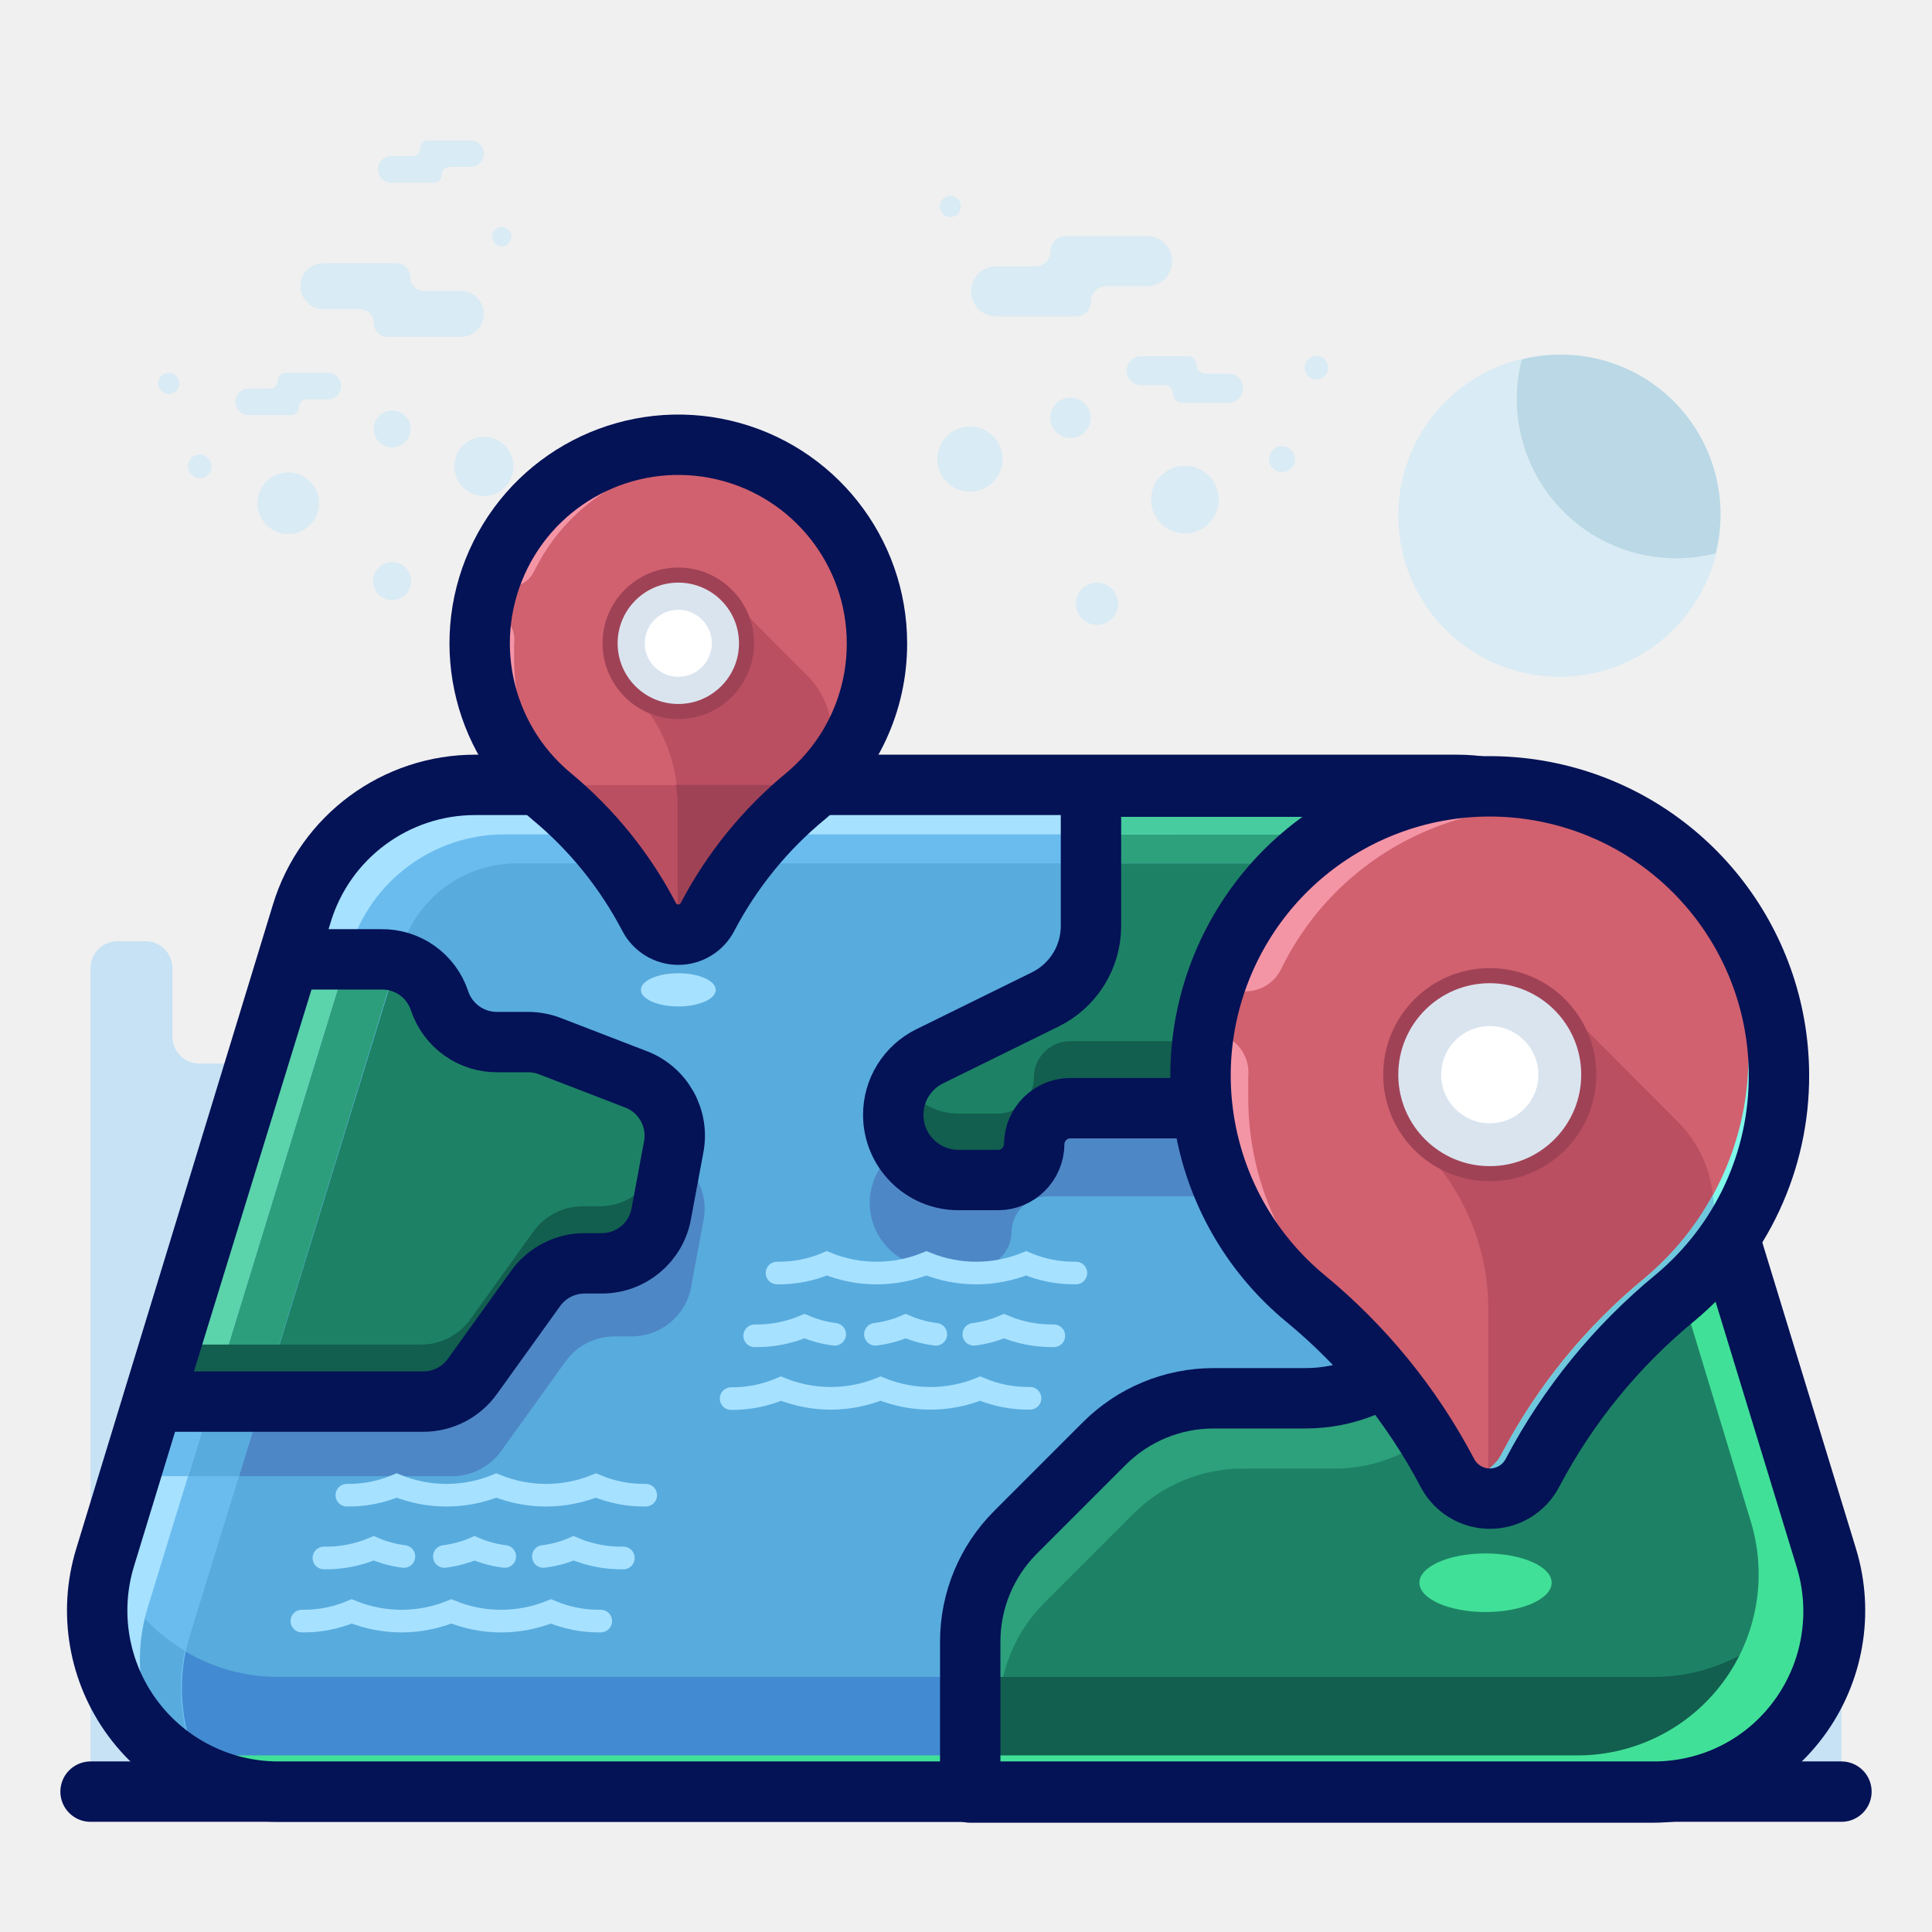
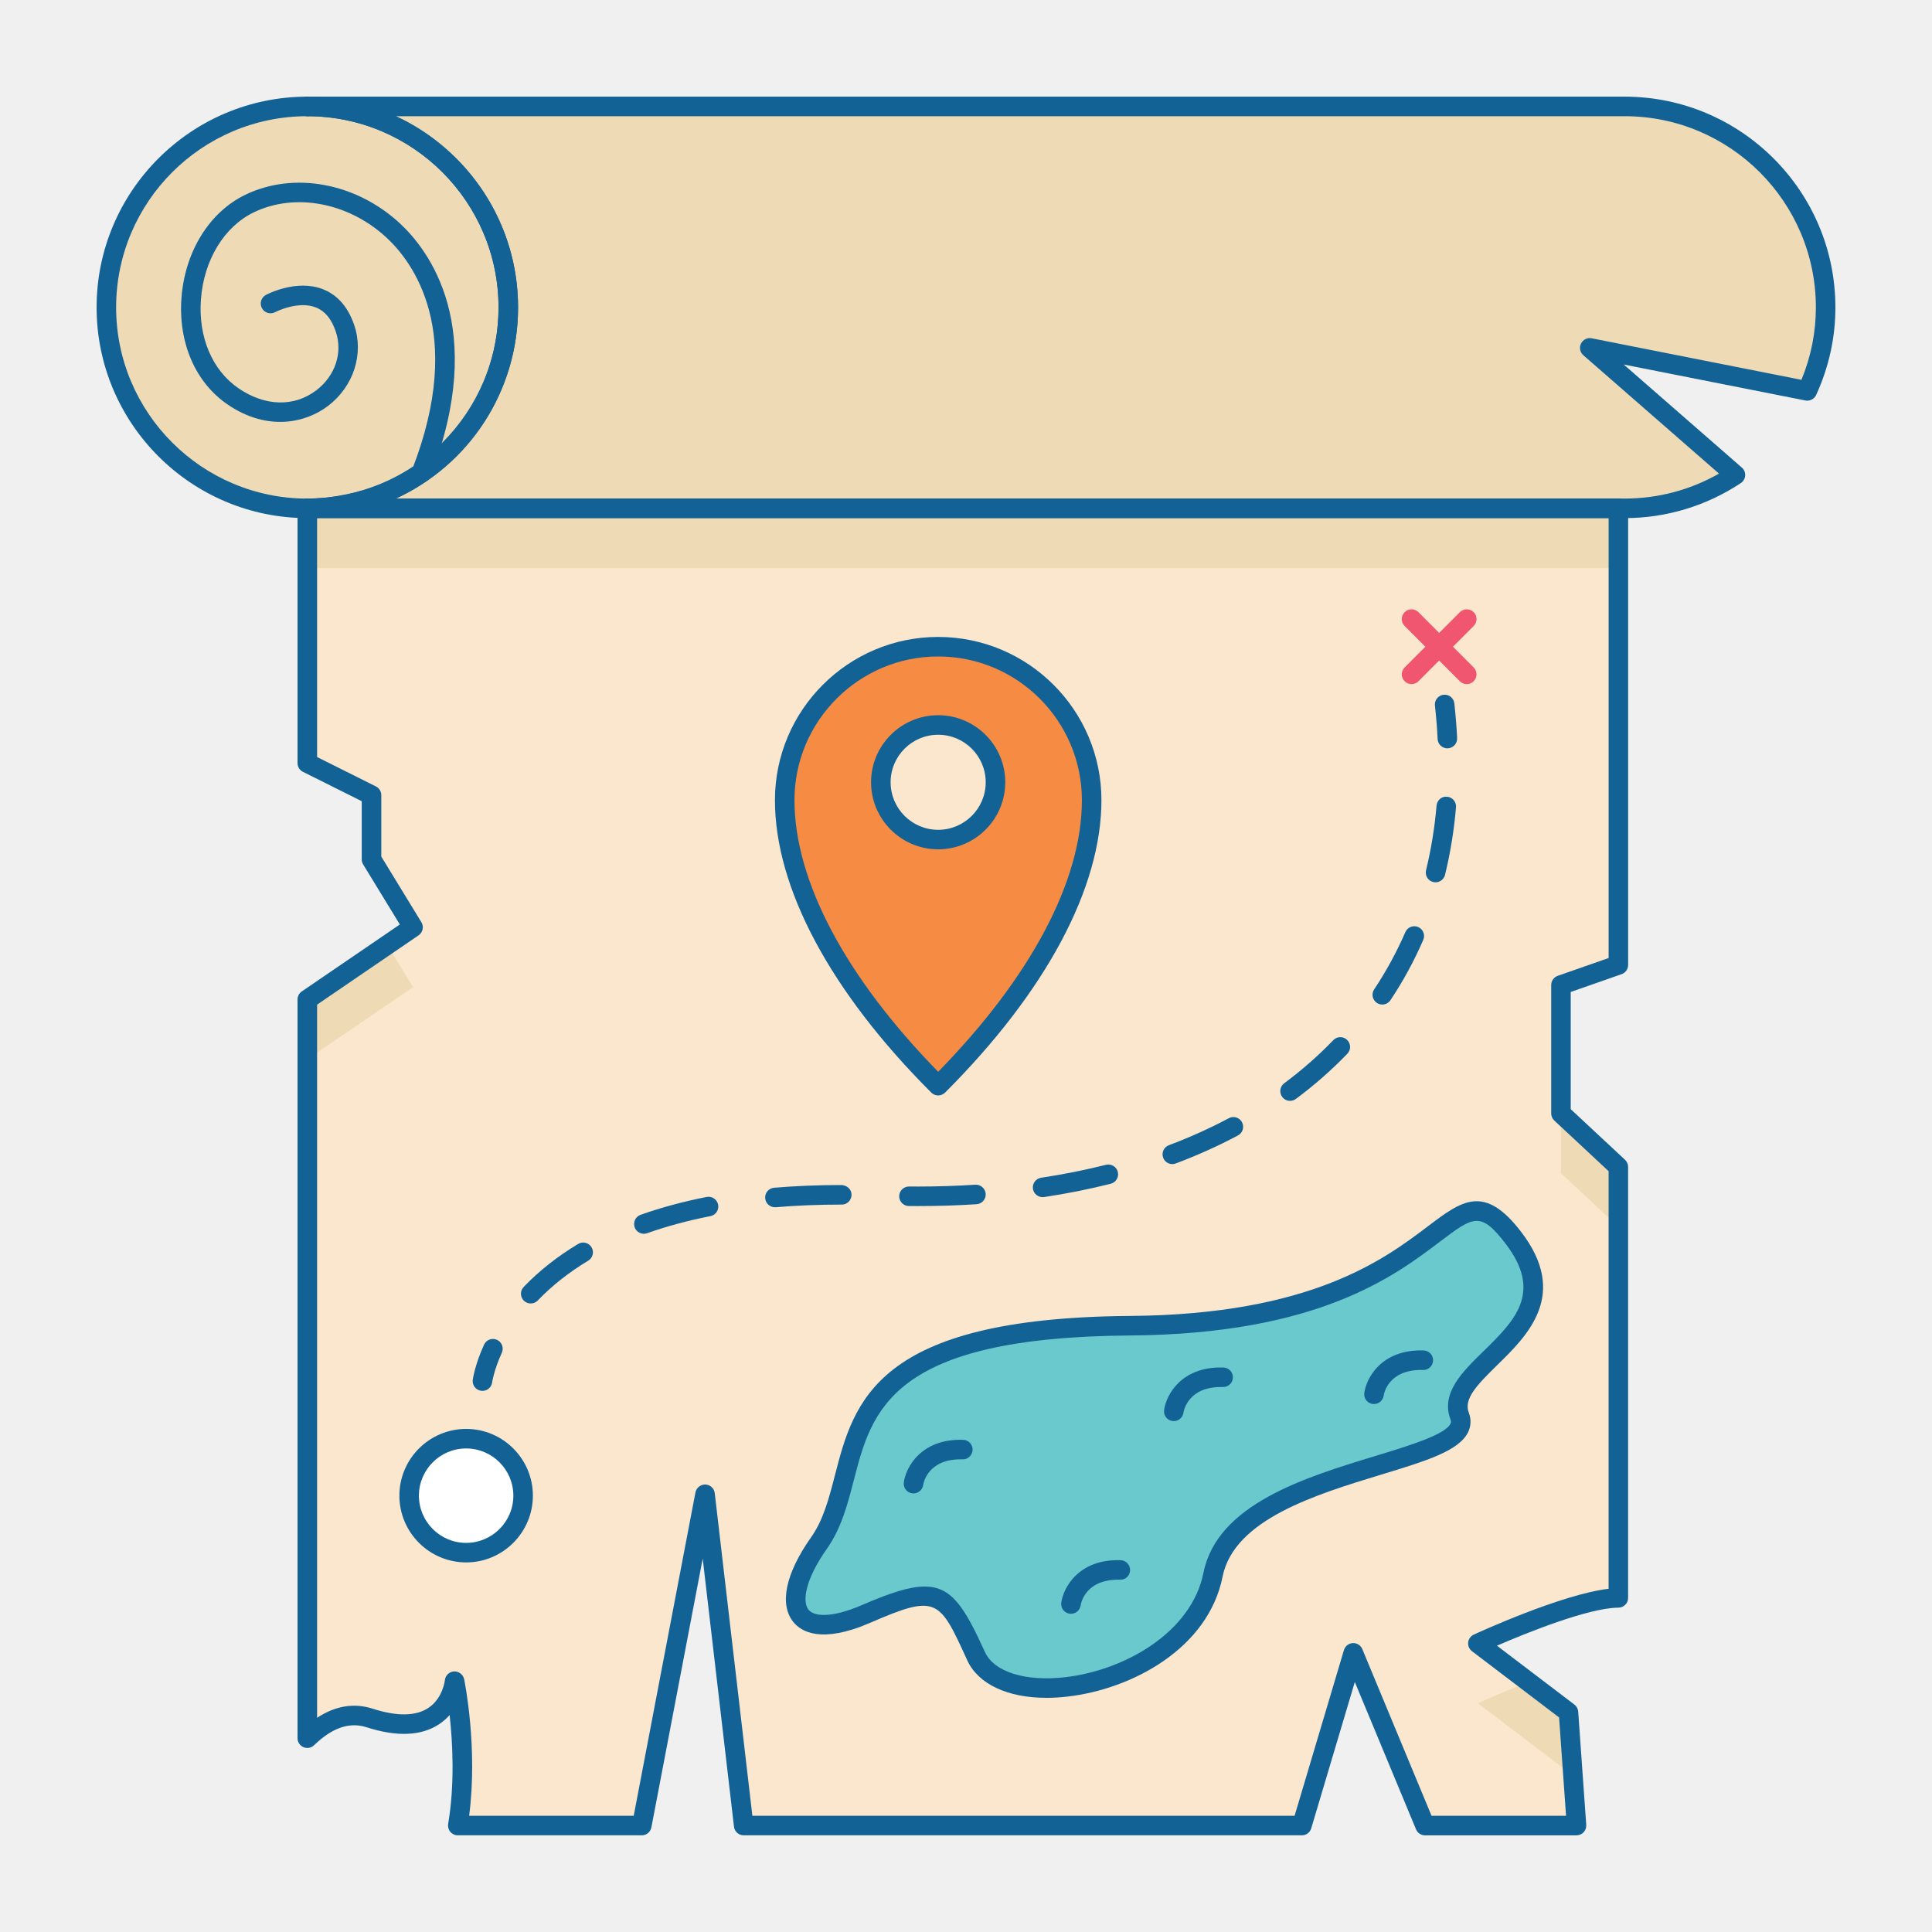
- <svg xmlns="http://www.w3.org/2000/svg" id="Layer_1" data-name="Layer 1" viewBox="0 0 64 64">
-   <defs>
-     <style>.cls-1{fill:#d9ebf4}.cls-23,.cls-26,.cls-3{fill:none;stroke-linecap:round}.cls-3{stroke:#041256;stroke-width:2px}.cls-23,.cls-3{stroke-linejoin:round}.cls-4{fill:#58abdd}.cls-5{fill:#4e87c6}.cls-6{fill:#1d8265}.cls-7{fill:#125e4f}.cls-9{fill:#2da07c}.cls-10{fill:#41e098}.cls-11{fill:#6abcef}.cls-13{fill:#a6e1ff}.cls-16{fill:#d1616f}.cls-17{fill:#ba4f61}.cls-19{fill:#80f9ea}.cls-20{fill:#6fc8dd}.cls-21{fill:#f495a6}.cls-22{fill:#dae4ef}.cls-23{stroke:#a04256;stroke-width:.5px}.cls-24{fill:#fff}.cls-26{stroke:#a6e1ff;stroke-miterlimit:10;stroke-width:.75px}</style>
-   </defs>
-   <path class="cls-1" d="M12.84 11.16h2.43a.76.76 0 0 0 0-1.52h-1.22a.46.46 0 0 1-.46-.46.46.46 0 0 0-.46-.46h-2.42a.76.76 0 1 0 0 1.52h1.21a.46.46 0 0 1 .46.46.46.46 0 0 0 .46.46ZM10.87 12.35H9.46a.26.26 0 0 0-.26.26.26.26 0 0 1-.26.26h-.7a.44.44 0 1 0 0 .88h1.4a.26.26 0 0 0 .26-.26.26.26 0 0 1 .26-.26h.7a.44.44 0 0 0 0-.88ZM15.59 4.65h-1.41a.26.26 0 0 0-.26.26.26.26 0 0 1-.26.26h-.7a.44.44 0 0 0 0 .88h1.41a.26.26 0 0 0 .26-.26.26.26 0 0 1 .26-.26h.7a.44.44 0 0 0 0-.88Z" />
-   <circle class="cls-1" cx="12.99" cy="19.25" r=".63" />
-   <circle class="cls-1" cx="12.99" cy="14.21" r=".61" />
-   <circle class="cls-1" cx="16.03" cy="15.45" r=".98" />
-   <circle class="cls-1" cx="16.62" cy="7.84" r=".32" />
-   <circle class="cls-1" cx="6.62" cy="15.45" r=".39" />
-   <circle class="cls-1" cx="9.55" cy="16.67" r="1.02" />
-   <circle class="cls-1" cx="5.59" cy="12.7" r=".35" />
-   <path class="cls-1" d="M34.8 8.32a.5.5 0 0 1 .5-.5H38a.83.83 0 0 1 .83.83.83.83 0 0 1-.83.83h-1.36a.5.5 0 0 0-.5.5.5.5 0 0 1-.5.5H33a.83.83 0 0 1-.83-.83.83.83 0 0 1 .83-.83h1.3a.5.5 0 0 0 .5-.5ZM39.64 12.09a.29.29 0 0 0-.29-.29H37.8a.48.48 0 0 0-.48.48.48.48 0 0 0 .48.48h.77a.29.29 0 0 1 .29.29.29.29 0 0 0 .29.29h1.55a.48.48 0 0 0 .48-.48.48.48 0 0 0-.48-.48h-.77a.29.29 0 0 1-.29-.29Z" />
-   <circle class="cls-1" cx="36.34" cy="20" r=".7" />
-   <circle class="cls-1" cx="35.46" cy="13.84" r=".67" />
-   <circle class="cls-1" cx="32.13" cy="15.21" r="1.08" />
-   <circle class="cls-1" cx="31.48" cy="6.84" r=".35" />
-   <circle class="cls-1" cx="42.47" cy="15.21" r=".43" />
-   <circle class="cls-1" cx="39.25" cy="16.55" r="1.12" />
-   <circle class="cls-1" cx="43.61" cy="12.18" r=".39" />
-   <path d="M3 59.35V32.07a.89.89 0 0 1 .89-.89h.93a.89.89 0 0 1 .89.89v2.27a.89.89 0 0 0 .89.89h3a.89.89 0 0 1 .89.89V46.5a.89.89 0 0 0 .89.89h1.85a.89.89 0 0 1 .89.89v6.54a.89.89 0 0 0 .89.89h.9a.89.89 0 0 0 .89-.89v-1.14a.89.89 0 0 1 .89-.89h.81a.89.89 0 0 0 .89-.89v-1.53a.89.89 0 0 1 .89-.89h4.82a.89.89 0 0 0 .89-.89v-.91a.89.89 0 0 1 .89-.89h15.4a.89.89 0 0 1 .63.26l4.14 4.14a.89.89 0 0 0 .63.26h1.24a.89.89 0 0 1 .89.89v3a.89.89 0 0 0 .89.89h.51a.89.89 0 0 0 .89-.89v-.52a.89.89 0 0 1 .89-.89h.65a.89.89 0 0 0 .89-.89.89.89 0 0 1 .89-.89h4.63A.89.89 0 0 1 61 53v6.31Z" style="fill:#c6e2f4" />
-   <path class="cls-3" d="M3 59.35h58" />
-   <path class="cls-4" d="M54.76 59.35H9.2a6 6 0 0 1-5.72-7.75L10 30.25A6 6 0 0 1 15.76 26h32.47A6 6 0 0 1 54 30.26l6.53 21.35a6 6 0 0 1-5.77 7.74Z" />
-   <path class="cls-5" d="M34.68 39.63h5.24a1.2 1.2 0 0 0 .85-.35L49 31.05a1.2 1.2 0 0 0-.66-2 5.86 5.86 0 0 0-.88-.07H35.37v4.62a2.71 2.71 0 0 1-1.49 2.4L30 37.93a2.16 2.16 0 0 0-1.19 1.93A2.16 2.16 0 0 0 31 42h1.31a1.2 1.2 0 0 0 1.2-1.2 1.2 1.2 0 0 1 1.17-1.17ZM7.36 39l-3.05 9.9H15a2 2 0 0 0 1.65-.9l2.07-2.88a2 2 0 0 1 1.66-.85h.52a2 2 0 0 0 2-1.67l.4-2.15a2 2 0 0 0-1.28-2.29l-2.8-1.08a2 2 0 0 0-.74-.14h-1a2 2 0 0 1-1.93-1.37 2 2 0 0 0-1.93-1.37h-3.04Z" />
-   <path class="cls-6" d="M35.45 36.71h5.24a1.2 1.2 0 0 0 .85-.35l8.23-8.23a1.2 1.2 0 0 0-.66-2 5.84 5.84 0 0 0-.88-.07H36.14v4.62a2.71 2.71 0 0 1-1.5 2.42L30.78 35a2.16 2.16 0 0 0-1.19 1.93 2.16 2.16 0 0 0 2.16 2.16h1.31a1.2 1.2 0 0 0 1.2-1.2 1.2 1.2 0 0 1 1.19-1.18Z" />
-   <path class="cls-7" d="m49.47 26.21-7.93 7.93a1.2 1.2 0 0 1-.85.35h-5.24a1.2 1.2 0 0 0-1.2 1.2 1.2 1.2 0 0 1-1.2 1.2h-1.3a2.15 2.15 0 0 1-1.85-1.06 2.16 2.16 0 0 0 1.85 3.27h1.31a1.2 1.2 0 0 0 1.2-1.2 1.2 1.2 0 0 1 1.2-1.2h5.24a1.2 1.2 0 0 0 .85-.35l8.23-8.23a1.2 1.2 0 0 0-.31-1.91Z" />
-   <path class="cls-6" d="M5.07 46.43H14a2 2 0 0 0 1.66-.85l2.07-2.88a2 2 0 0 1 1.66-.85h.52a2 2 0 0 0 2-1.67l.4-2.15a2 2 0 0 0-1.28-2.29l-2.8-1.08a2.05 2.05 0 0 0-.74-.14h-1a2 2 0 0 1-1.93-1.37 2 2 0 0 0-1.93-1.37H9.58Z" />
-   <path d="M60.43 51.45a6 6 0 0 1-5.68 4.1H9.2a6 6 0 0 1-5.68-4.09v.15a6 6 0 0 0 5.68 7.74h45.56a6 6 0 0 0 5.72-7.74Z" style="fill:#428ad1" />
-   <path class="cls-6" d="m55.7 36-8.82 8.82a5.14 5.14 0 0 1-3.63 1.5H40.2a5.12 5.12 0 0 0-3.62 1.5l-2.94 2.94a5.12 5.12 0 0 0-1.5 3.62v5h22.62a6 6 0 0 0 5.72-7.74Z" />
-   <path class="cls-9" d="M33.1 56.71a5.12 5.12 0 0 1 1.5-3.62l2.94-2.94a5.12 5.12 0 0 1 3.62-1.5h3.05a5.14 5.14 0 0 0 3.63-1.5l8.63-8.63L55.7 36l-8.82 8.82a5.14 5.14 0 0 1-3.63 1.5H40.2a5.12 5.12 0 0 0-3.62 1.5l-2.94 2.94a5.12 5.12 0 0 0-1.5 3.62v5h1Z" />
-   <path class="cls-7" d="M60.48 51.61v-.16a6 6 0 0 1-5.68 4.1H32.13v3.8h22.63a6 6 0 0 0 5.72-7.74Z" />
-   <path class="cls-10" d="M60.48 51.61 54 30.26a6 6 0 0 0-4.47-4.09 6 6 0 0 1 2 2.88L58 50.41a6 6 0 0 1-5.72 7.74H6.69A6 6 0 0 1 5.43 58a5.92 5.92 0 0 0 3.77 1.35h45.56a6 6 0 0 0 5.72-7.74Z" />
-   <path class="cls-3" d="m55.7 36-8.82 8.82a5.14 5.14 0 0 1-3.63 1.5H40.2a5.12 5.12 0 0 0-3.62 1.5l-2.94 2.94a5.12 5.12 0 0 0-1.5 3.62v5h22.62a6 6 0 0 0 5.72-7.74Z" />
-   <path class="cls-11" d="m6.29 54.18 7-22.73a4 4 0 0 1 3.86-2.85H51a6 6 0 0 1 2.42.53A6 6 0 0 0 48.23 26H15.76A6 6 0 0 0 10 30.25L3.48 51.6a6 6 0 0 0 3.3 7.22 5.93 5.93 0 0 1-.49-4.64Z" />
-   <path class="cls-4" d="m10.58 34.24-3.22 4.73-1.56 5.08-1.49 4.85h3.6l4.51-14.66h-1.84z" />
-   <path class="cls-9" d="m49.29 28.6.48-.48a1.2 1.2 0 0 0-.63-2 5.85 5.85 0 0 0-.86-.06H36.14v2.54Z" />
-   <path d="M12.63 31.77H9.58l-1.82 5.91-2.69 8.75h3.6l4.48-14.58a2 2 0 0 0-.52-.08Z" style="fill:#2d9e7b" />
-   <path class="cls-4" d="M3.29 52.47c0 .15 0 .3-.05.46s0 .15 0 .23v.65a5.89 5.89 0 0 0 .07.6c0 .08 0 .15.05.23s.05.24.09.36.06.19.09.29l.1.27c0 .11.08.21.13.31l.09.18a6 6 0 0 0 .75 1.15l.05.06.33.36a6 6 0 0 0 1.75 1.19 5.93 5.93 0 0 1-.62-4.13 6 6 0 0 1-2.63-3.25v.15a6.09 6.09 0 0 0-.16.66c-.02.09-.03.16-.04.23Z" />
-   <path class="cls-13" d="m4.9 53.23 6.7-21.81a5.35 5.35 0 0 1 5.11-3.78h32.94a5.94 5.94 0 0 1 3.69 1.29A6 6 0 0 0 48.23 26H15.76A6 6 0 0 0 10 30.25L3.48 51.6a6 6 0 0 0 2 6.43 5.92 5.92 0 0 1-.58-4.8Z" />
-   <path class="cls-11" d="m10.58 34.24-3.22 4.73-.65 2.13-1.89 6.13-.51 1.67h1.92l4.5-14.66h-.15z" />
-   <path d="M49.65 27.65h.39a1.19 1.19 0 0 0-.89-1.58h-.08a5.83 5.83 0 0 0-.84-.06H36.14v1.63Z" style="fill:#46cc9f" />
-   <path class="cls-3" d="M35.45 36.71h5.24a1.2 1.2 0 0 0 .85-.35l8.23-8.23a1.2 1.2 0 0 0-.66-2 5.84 5.84 0 0 0-.88-.07H36.14v4.62a2.71 2.71 0 0 1-1.5 2.42L30.78 35a2.16 2.16 0 0 0-1.19 1.93h0a2.16 2.16 0 0 0 2.16 2.16h1.31a1.2 1.2 0 0 0 1.2-1.2h0a1.2 1.2 0 0 1 1.19-1.18Z" />
-   <path style="fill:#5bd3ab" d="m9.58 31.77-.96 3.12-.86 2.78-2.69 8.76h1.92l4.5-14.66H9.58z" />
-   <path class="cls-7" d="m22.13 36.71-.29 1.58a2 2 0 0 1-2 1.67h-.52a2 2 0 0 0-1.66.85l-2.07 2.88a2 2 0 0 1-1.66.85H5.65l-.58 1.89H14a2 2 0 0 0 1.66-.85l2.07-2.88a2 2 0 0 1 1.66-.85h.52a2 2 0 0 0 2-1.67l.4-2.15a2 2 0 0 0-.18-1.32Z" />
-   <path class="cls-3" d="M5.07 46.43H14a2 2 0 0 0 1.66-.85l2.07-2.88a2 2 0 0 1 1.66-.85h.52a2 2 0 0 0 2-1.67l.4-2.15a2 2 0 0 0-1.28-2.29l-2.8-1.08a2.05 2.05 0 0 0-.74-.14h-1a2 2 0 0 1-1.93-1.37h0a2 2 0 0 0-1.93-1.37H9.58Z" />
-   <path class="cls-3" d="M54.76 59.35H9.2a6 6 0 0 1-5.72-7.75L10 30.25A6 6 0 0 1 15.76 26h32.47A6 6 0 0 1 54 30.26l6.53 21.35a6 6 0 0 1-5.77 7.74Z" />
-   <path class="cls-16" d="M29.05 21.31a6.58 6.58 0 1 0-10.79 5.06 13 13 0 0 1 3.24 4 1.09 1.09 0 0 0 1.94 0 13 13 0 0 1 3.25-4 6.56 6.56 0 0 0 2.36-5.06Z" />
-   <path class="cls-17" d="M21.5 30.34a1.09 1.09 0 0 0 1.94 0 13 13 0 0 1 3.25-4c.13-.1.24-.22.36-.33H17.9c.12.12.24.23.37.34a13 13 0 0 1 3.24 4Z" />
-   <path class="cls-17" d="m24.15 19.78-3.28 3.12.13.1a5.19 5.19 0 0 1 1.45 3.6v4.3a1.08 1.08 0 0 0 1-.57 11.58 11.58 0 0 1 3-3.82l.15-.12a2.73 2.73 0 0 0 .15-4Z" />
-   <path d="M22.39 26a5.13 5.13 0 0 1 .06.61v4.3a1.13 1.13 0 0 0 .27 0 1.09 1.09 0 0 0 .21-.08h.06a1.06 1.06 0 0 0 .15-.11l.09-.07a1.13 1.13 0 0 0 .1-.14 1.08 1.08 0 0 0 .09-.13l.08-.14a11.34 11.34 0 0 1 2.94-3.66l.15-.12A2.58 2.58 0 0 0 27 26Z" style="fill:#a04256" />
-   <path class="cls-19" d="M25.45 15.44a6.57 6.57 0 0 1 .55 10.5 13 13 0 0 0-3.25 4 1.08 1.08 0 0 1-1.14.57 1.09 1.09 0 0 0 1.83-.16 13 13 0 0 1 3.25-4 6.58 6.58 0 0 0-1.24-10.92Z" />
-   <path class="cls-20" d="M27.55 24A6.6 6.6 0 0 1 26 25.94a13 13 0 0 0-3.25 4 1 1 0 0 1-.3.35v.64h.33l.15-.06h.1l.15-.11.08-.07a1.11 1.11 0 0 0 .13-.17l.06-.09c.15-.3.32-.58.5-.86a10.38 10.38 0 0 1 2.52-2.94l.15-.12a2.63 2.63 0 0 0 .93-2.51Z" />
-   <path class="cls-21" d="M22.26 30.29a15.13 15.13 0 0 0-3-3.52 6.56 6.56 0 0 1-2.23-5v-.46a.91.91 0 0 0-.63-1l-.4-.12a6.37 6.37 0 0 0-.09 1 6.56 6.56 0 0 0 2.43 5.13 12 12 0 0 1 3.18 3.93 1.08 1.08 0 0 0 1.14.57ZM22.21 14.73a6.65 6.65 0 0 0-6 4.55l.41.12a.9.9 0 0 0 1.07-.47 6.54 6.54 0 0 1 8.13-3.27 6.55 6.55 0 0 0-3.61-.93Z" />
-   <path class="cls-3" d="M29.05 21.31a6.58 6.58 0 1 0-10.79 5.06 13 13 0 0 1 3.24 4h0a1.09 1.09 0 0 0 1.94 0h0a13 13 0 0 1 3.25-4 6.56 6.56 0 0 0 2.36-5.06Z" />
-   <circle class="cls-22" cx="22.47" cy="21.31" r="2.26" />
-   <circle class="cls-23" cx="22.47" cy="21.31" r="2.26" />
-   <circle class="cls-24" cx="22.47" cy="21.31" r="1.11" />
-   <path class="cls-16" d="M58.93 35.6a9.58 9.58 0 1 0-15.7 7.4 18.84 18.84 0 0 1 4.71 5.78 1.59 1.59 0 0 0 2.83 0 18.93 18.93 0 0 1 4.72-5.79 9.55 9.55 0 0 0 3.44-7.39Z" />
-   <path class="cls-17" d="M51.8 33.37 47 37.91l.19.2a7.56 7.56 0 0 1 2.11 5.23v6.25a1.57 1.57 0 0 0 1.44-.83 16.85 16.85 0 0 1 4.41-5.56l.22-.17a4 4 0 0 0 .21-5.87Z" />
-   <path class="cls-19" d="M53.69 27.06a9.56 9.56 0 0 1 .79 15.28 18.93 18.93 0 0 0-4.72 5.79 1.57 1.57 0 0 1-1.66.87 1.58 1.58 0 0 0 2.67-.23 18.93 18.93 0 0 1 4.72-5.79 9.57 9.57 0 0 0-1.8-15.89Z" />
-   <path class="cls-20" d="M56.74 39.58a9.61 9.61 0 0 1-2.26 2.77 18.93 18.93 0 0 0-4.72 5.79 1.52 1.52 0 0 1-.44.51v.93H49.79l.22-.09.15-.07a1.55 1.55 0 0 0 .21-.16l.12-.1a1.62 1.62 0 0 0 .18-.24 1.56 1.56 0 0 0 .09-.13c.22-.43.47-.85.73-1.26a15.1 15.1 0 0 1 3.66-4.27l.22-.17a3.83 3.83 0 0 0 1.37-3.51Z" />
-   <path class="cls-21" d="M49 48.66a22 22 0 0 0-4.41-5.12 9.54 9.54 0 0 1-3.24-7.21v-.67a1.32 1.32 0 0 0-.92-1.39l-.58-.17a9.29 9.29 0 0 0-.13 1.46 9.55 9.55 0 0 0 3.6 7.44 17.44 17.44 0 0 1 4.62 5.71 1.57 1.57 0 0 0 1.65.83v-.06ZM49 26a9.68 9.68 0 0 0-8.7 6.61l.59.18a1.32 1.32 0 0 0 1.55-.69 9.51 9.51 0 0 1 11.82-4.76A9.53 9.53 0 0 0 49 26Z" />
-   <path class="cls-3" d="M58.93 35.6a9.58 9.58 0 1 0-15.7 7.4 18.84 18.84 0 0 1 4.71 5.78h0a1.59 1.59 0 0 0 2.83 0h0a18.93 18.93 0 0 1 4.72-5.79 9.55 9.55 0 0 0 3.44-7.39Z" />
-   <circle class="cls-22" cx="49.35" cy="35.6" r="3.28" />
-   <circle class="cls-23" cx="49.35" cy="35.6" r="3.28" />
-   <circle class="cls-24" cx="49.35" cy="35.6" r="1.61" />
-   <ellipse class="cls-13" cx="22.47" cy="32.79" rx="1.24" ry=".55" />
-   <ellipse class="cls-10" cx="49.21" cy="52.43" rx="2.19" ry=".97" />
-   <circle class="cls-1" cx="51.66" cy="17.08" r="5.34" />
-   <path d="M51.66 11.75a5.31 5.31 0 0 0-1.25.16 5.28 5.28 0 0 0 6.42 6.42 5.28 5.28 0 0 0-5.17-6.58Z" style="fill:#bad8e5" />
-   <path class="cls-26" d="M11.49 49.53a4.08 4.08 0 0 0 1.65-.32 4.4 4.4 0 0 0 3.3 0 4.4 4.4 0 0 0 3.3 0 4.08 4.08 0 0 0 1.65.32M10.73 51.61a4.08 4.08 0 0 0 1.65-.32 3.66 3.66 0 0 0 1 .27M14.72 51.56a3.66 3.66 0 0 0 1-.27 3.66 3.66 0 0 0 1 .27M18 51.56a3.66 3.66 0 0 0 1-.27 4.08 4.08 0 0 0 1.65.32M10 53.7a4.08 4.08 0 0 0 1.65-.32 4.4 4.4 0 0 0 3.3 0 4.4 4.4 0 0 0 3.3 0 4.08 4.08 0 0 0 1.65.32M25.74 42.17a4.08 4.08 0 0 0 1.65-.32 4.4 4.4 0 0 0 3.3 0 4.4 4.4 0 0 0 3.3 0 4.08 4.08 0 0 0 1.65.32M25 44.25a4.08 4.08 0 0 0 1.65-.32 3.66 3.66 0 0 0 1 .27M29 44.2a3.66 3.66 0 0 0 1-.27 3.66 3.66 0 0 0 1 .27M32.26 44.2a3.66 3.66 0 0 0 1-.27 4.08 4.08 0 0 0 1.65.32M24.22 46.33a4.08 4.08 0 0 0 1.65-.33 4.4 4.4 0 0 0 3.3 0 4.4 4.4 0 0 0 3.3 0 4.08 4.08 0 0 0 1.65.32" />
+ <svg xmlns="http://www.w3.org/2000/svg" version="1.1" id="Layer_1" x="0px" y="0px" viewBox="0 0 100 100" enable-background="new 0 0 100 100" xml:space="preserve">
+   <g>
+     <path fill="#FBE7CD" d="M81.186,88.63l-4.69-3.566c0,0,5.078-2.345,7.271-2.357V60.401l-2.972-2.772v-6.644l2.972-1.04V26.311   h-67.86v13.185l3.323,1.661v3.322l2.149,3.517l-5.472,3.737v38.236c0.949-0.915,2.037-1.428,3.225-1.047   c4.104,1.319,4.397-1.905,4.397-1.905s0.782,3.81,0.168,7.473h9.523l3.274-17.146l2,17.146h28.892l2.661-8.938l3.713,8.938h7.841   L81.186,88.63z" />
+     <g>
+       <path fill="#EFDAB6" d="M79.121,87.06c-1.456,0.562-2.624,1.101-2.624,1.101l4.69,3.566l0.196,2.764h0.219l-0.415-5.861    L79.121,87.06z" />
+       <path fill="#EFDAB6" d="M23.878,92.941c-0.037,0.512-0.094,1.032-0.18,1.55h0.233C23.929,93.944,23.91,93.422,23.878,92.941z" />
+       <polygon fill="#EFDAB6" points="20.045,48.908 15.908,51.733 15.908,54.83 21.38,51.093   " />
+       <rect x="15.908" y="26.311" fill="#EFDAB6" width="67.86" height="3.097" />
+       <polygon fill="#EFDAB6" points="80.796,60.726 83.767,63.498 83.767,60.401 80.796,57.629   " />
+     </g>
+     <path fill="#F68C43" d="M48.56,33.474L48.56,33.474c-4.388,0-7.944,3.557-7.944,7.943c0,3.872,2.193,9.029,7.944,14.777l0,0   c5.751-5.748,7.944-10.905,7.944-14.777C56.504,37.03,52.948,33.474,48.56,33.474z M48.56,43.456c-1.639,0-2.968-1.327-2.968-2.965   c0-1.637,1.329-2.965,2.968-2.965c1.639,0,2.966,1.329,2.966,2.965C51.526,42.128,50.199,43.456,48.56,43.456z" />
+     <circle fill="#EFDAB6" cx="15.908" cy="15.91" r="10.402" />
+     <g>
+       <path fill="#EFDAB6" d="M94.494,15.91c0-5.744-4.658-10.401-10.402-10.401H15.908c5.745,0,10.402,4.657,10.402,10.401    c0,5.181-3.792,9.464-8.749,10.258l0.095-0.008c-0.09,0.015-0.182,0.022-0.273,0.035c-0.176,0.025-0.351,0.053-0.529,0.069    c-0.311,0.03-0.626,0.048-0.945,0.048c0,0,0,0,0,0h68.185c2.119,0,4.089-0.637,5.733-1.728l-7.539-6.579l11.258,2.228    C94.147,18.915,94.494,17.455,94.494,15.91z" />
+     </g>
+     <circle fill="#FFFFFF" cx="24.127" cy="77.415" r="2.949" />
+     <path fill="#6AC9CC" d="M42.39,79.869c2.831-4.011-0.841-11.123,16.097-11.249s16.162-9.353,19.846-4.55s-3.792,6.573-2.781,9.227   c1.011,2.654-11.629,2.528-12.767,8.216c-1.138,5.688-10.744,7.539-12.261,4.212c-1.517-3.327-1.896-3.833-5.688-2.19   C41.043,85.177,40.172,83.01,42.39,79.869z" />
+     <g>
+       <path fill="#136296" d="M48.56,56.7c-0.129,0-0.259-0.049-0.357-0.148c-5.218-5.215-8.092-10.59-8.092-15.135    c0-4.659,3.79-8.449,8.449-8.449s8.45,3.79,8.45,8.449c0,4.544-2.874,9.919-8.092,15.135C48.818,56.651,48.689,56.7,48.56,56.7z     M48.56,33.979c-4.101,0-7.438,3.337-7.438,7.438c0,4.172,2.638,9.15,7.438,14.058c4.801-4.908,7.439-9.886,7.439-14.058    C55.998,37.316,52.661,33.979,48.56,33.979z M48.56,43.961c-1.915,0-3.474-1.557-3.474-3.471s1.558-3.471,3.474-3.471    c1.914,0,3.472,1.557,3.472,3.471S50.474,43.961,48.56,43.961z M48.56,38.031c-1.358,0-2.462,1.103-2.462,2.46    s1.105,2.46,2.462,2.46c1.357,0,2.46-1.103,2.46-2.46S49.917,38.031,48.56,38.031z" />
+     </g>
+     <g>
+       <g>
+         <path fill="#136296" d="M15.908,26.817C9.893,26.817,5,21.924,5,15.91S9.893,5.003,15.908,5.003     c6.014,0,10.907,4.893,10.907,10.907S21.922,26.817,15.908,26.817z M15.908,6.015c-5.457,0-9.897,4.439-9.897,9.896     s4.439,9.896,9.897,9.896c5.457,0,9.896-4.439,9.896-9.896S21.364,6.015,15.908,6.015z" />
+       </g>
+       <g>
+         <path fill="#136296" d="M21.812,24.969c-0.061,0-0.123-0.011-0.183-0.035c-0.26-0.101-0.389-0.394-0.288-0.654     c2.773-7.14-0.013-10.76-1.339-11.984c-1.964-1.814-4.723-2.338-6.864-1.306c-1.539,0.743-2.588,2.472-2.738,4.51     c-0.144,1.955,0.589,3.677,1.959,4.607c1.371,0.931,2.871,0.965,4.012,0.096c0.987-0.753,1.382-1.952,1.005-3.053     c-0.221-0.646-0.556-1.05-1.024-1.236c-0.931-0.369-2.101,0.238-2.113,0.244c-0.248,0.13-0.553,0.036-0.683-0.21     c-0.131-0.246-0.038-0.551,0.208-0.683c0.064-0.035,1.587-0.832,2.955-0.294c0.752,0.296,1.295,0.92,1.614,1.851     c0.512,1.497-0.031,3.178-1.348,4.184c-1.16,0.886-3.134,1.335-5.193-0.062c-1.673-1.135-2.57-3.198-2.4-5.517     c0.176-2.399,1.443-4.448,3.307-5.347c2.512-1.213,5.722-0.621,7.99,1.473c1.478,1.365,4.593,5.373,1.596,13.093     C22.205,24.846,22.014,24.969,21.812,24.969z" />
+       </g>
+       <g>
+         <g>
+           <path fill="#136296" d="M15.917,26.817c-0.279,0-0.508-0.226-0.508-0.506s0.224-0.506,0.503-0.506h0.005      c0.279,0,0.506,0.226,0.506,0.506S16.197,26.817,15.917,26.817z" />
+         </g>
+         <g>
+           <path fill="#136296" d="M15.917,26.817c-0.279,0-0.508-0.226-0.508-0.506s0.224-0.506,0.503-0.506h0.005      c0.279,0,0.506,0.226,0.506,0.506S16.197,26.817,15.917,26.817z" />
+         </g>
+         <g>
+           <path fill="#136296" d="M84.092,26.817H15.908c-0.279,0-0.506-0.226-0.506-0.506s0.226-0.506,0.506-0.506      c0.282,0,0.576-0.015,0.897-0.045c0.138-0.012,0.272-0.032,0.404-0.051l0.218-0.029c0.017-0.005,0.035-0.009,0.053-0.011      c4.823-0.772,8.323-4.876,8.323-9.758c0-5.456-4.439-9.896-9.897-9.896c-0.279,0-0.506-0.226-0.506-0.506      c0-0.279,0.226-0.506,0.506-0.506h68.185C90.107,5.003,95,9.896,95,15.91c0,1.564-0.335,3.089-0.996,4.533      c-0.097,0.213-0.327,0.33-0.558,0.286l-9.401-1.861l6.113,5.334c0.119,0.104,0.183,0.257,0.172,0.414s-0.094,0.301-0.225,0.388      C88.317,26.19,86.238,26.817,84.092,26.817z M20.491,25.806h63.601c1.723,0,3.398-0.445,4.883-1.292l-7.021-6.127      c-0.173-0.151-0.223-0.398-0.121-0.604c0.101-0.205,0.324-0.317,0.552-0.273l10.858,2.149c0.495-1.202,0.746-2.461,0.746-3.748      c0-5.456-4.439-9.896-9.897-9.896H20.493c3.73,1.735,6.322,5.518,6.322,9.896C26.815,20.272,24.281,24.069,20.491,25.806z" />
+         </g>
+         <g>
+           <path fill="#136296" d="M15.917,6.015c-0.279,0-0.508-0.226-0.508-0.506c0-0.279,0.224-0.506,0.503-0.506h0.005      c0.279,0,0.506,0.226,0.506,0.506C16.423,5.788,16.197,6.015,15.917,6.015z" />
+         </g>
+       </g>
+     </g>
+     <g>
+       <path fill="#136296" d="M81.601,94.997H73.76c-0.204,0-0.389-0.123-0.467-0.312l-3.168-7.625l-2.256,7.575    c-0.064,0.215-0.261,0.361-0.484,0.361H38.493c-0.257,0-0.473-0.192-0.502-0.447l-1.619-13.876l-2.656,13.912    c-0.045,0.238-0.254,0.411-0.497,0.411h-9.523c-0.149,0-0.29-0.065-0.386-0.179c-0.096-0.114-0.137-0.264-0.113-0.41    c0.348-2.072,0.232-4.215,0.076-5.637c-0.15,0.17-0.33,0.332-0.544,0.474c-0.922,0.61-2.185,0.664-3.753,0.159    c-0.889-0.285-1.777,0.02-2.719,0.929c-0.146,0.141-0.362,0.181-0.549,0.101c-0.187-0.079-0.308-0.262-0.308-0.465V51.733    c0-0.167,0.082-0.323,0.221-0.417l5.075-3.465l-1.899-3.107c-0.048-0.079-0.074-0.171-0.074-0.264V41.47l-3.044-1.521    c-0.171-0.086-0.279-0.261-0.279-0.452V26.311c0-0.279,0.226-0.506,0.506-0.506h67.86c0.279,0,0.506,0.226,0.506,0.506v23.635    c0,0.215-0.136,0.406-0.339,0.477l-2.633,0.921v6.065l2.811,2.622c0.102,0.096,0.16,0.23,0.16,0.37v22.306    c0,0.278-0.225,0.504-0.503,0.506c-1.564,0.008-4.801,1.325-6.286,1.967l4.008,3.048c0.116,0.088,0.188,0.222,0.198,0.367    l0.415,5.861c0.01,0.14-0.039,0.278-0.134,0.38C81.875,94.938,81.741,94.997,81.601,94.997z M74.097,93.985h6.961l-0.36-5.091    l-4.508-3.427c-0.141-0.107-0.216-0.281-0.197-0.457c0.019-0.177,0.129-0.33,0.291-0.404c0.197-0.091,4.543-2.088,6.977-2.371    V60.621l-2.811-2.622c-0.102-0.096-0.16-0.23-0.16-0.37v-6.644c0-0.215,0.136-0.406,0.339-0.477l2.633-0.921v-22.77H16.413v12.367    l3.044,1.521c0.171,0.086,0.279,0.261,0.279,0.452v3.18l2.075,3.396c0.14,0.23,0.076,0.529-0.147,0.681L16.413,52v36.912    c0.947-0.622,1.909-0.78,2.874-0.471c1.262,0.406,2.232,0.393,2.885-0.04c0.749-0.495,0.853-1.42,0.854-1.43    c0.023-0.25,0.225-0.445,0.475-0.459c0.233-0.011,0.473,0.157,0.523,0.403c0.031,0.151,0.715,3.554,0.259,7.069h8.518    l3.195-16.735c0.047-0.245,0.266-0.415,0.515-0.411c0.249,0.009,0.455,0.199,0.484,0.447l1.948,16.699h28.065l2.554-8.577    c0.061-0.205,0.244-0.35,0.458-0.361c0.215-0.01,0.411,0.113,0.493,0.311L74.097,93.985z" />
+     </g>
+     <g>
+       <g>
+         <path fill="#136296" d="M24.972,71.992c-0.022,0-0.045-0.001-0.067-0.005c-0.277-0.037-0.471-0.289-0.435-0.565     c0.004-0.031,0.104-0.767,0.584-1.822c0.116-0.254,0.414-0.367,0.67-0.251c0.254,0.116,0.366,0.415,0.251,0.669     c-0.412,0.906-0.501,1.53-0.502,1.536C25.439,71.807,25.221,71.992,24.972,71.992z" />
+       </g>
+       <g>
+         <path fill="#136296" d="M27.47,67.468c-0.126,0-0.252-0.047-0.35-0.14c-0.202-0.193-0.209-0.513-0.015-0.715     c0.797-0.833,1.746-1.582,2.82-2.227c0.24-0.144,0.55-0.067,0.694,0.173c0.144,0.239,0.066,0.55-0.173,0.694     c-0.997,0.599-1.875,1.293-2.612,2.061C27.736,67.416,27.603,67.468,27.47,67.468z M33.326,63.861     c-0.208,0-0.403-0.129-0.476-0.337c-0.093-0.263,0.044-0.552,0.307-0.646c1.055-0.374,2.206-0.685,3.419-0.924     c0.273-0.054,0.54,0.125,0.594,0.399c0.054,0.274-0.125,0.54-0.399,0.594c-1.165,0.229-2.267,0.526-3.275,0.884     C33.439,63.851,33.382,63.861,33.326,63.861z M40.109,62.486c-0.26,0-0.481-0.199-0.503-0.463     c-0.024-0.278,0.183-0.523,0.461-0.546c1.109-0.093,2.283-0.14,3.489-0.14c0.286,0.015,0.52,0.223,0.52,0.506     c0,0.282-0.24,0.516-0.509,0.506c-1.189,0-2.335,0.046-3.415,0.137C40.138,62.485,40.124,62.486,40.109,62.486z M47.528,62.426     l-0.485-0.002c-0.279-0.002-0.504-0.231-0.501-0.51c0.002-0.277,0.229-0.501,0.506-0.501c0.001,0,0.003,0,0.004,0l0.476,0.002     c1,0,1.994-0.032,2.955-0.094c0.27-0.018,0.519,0.194,0.537,0.472c0.018,0.278-0.193,0.519-0.472,0.537     C49.566,62.394,48.55,62.426,47.528,62.426z M53.965,61.964c-0.246,0-0.462-0.18-0.5-0.43c-0.041-0.276,0.149-0.534,0.425-0.575     c1.151-0.173,2.279-0.398,3.354-0.669c0.271-0.067,0.546,0.096,0.614,0.367c0.068,0.271-0.096,0.546-0.367,0.614     c-1.106,0.279-2.266,0.511-3.45,0.689C54.016,61.963,53.99,61.964,53.965,61.964z M60.679,60.254     c-0.204,0-0.397-0.125-0.473-0.328c-0.099-0.261,0.034-0.553,0.295-0.651c1.084-0.408,2.127-0.878,3.101-1.397     c0.248-0.132,0.553-0.038,0.684,0.208c0.131,0.246,0.038,0.553-0.208,0.684c-1.013,0.54-2.097,1.028-3.222,1.451     C60.799,60.243,60.738,60.254,60.679,60.254z M66.773,56.98c-0.155,0-0.307-0.071-0.406-0.204     c-0.166-0.224-0.12-0.541,0.104-0.707c0.917-0.681,1.772-1.432,2.54-2.231c0.194-0.202,0.513-0.208,0.715-0.014     c0.201,0.193,0.207,0.513,0.014,0.715c-0.807,0.839-1.703,1.627-2.666,2.342C66.983,56.948,66.877,56.98,66.773,56.98z      M71.547,51.995c-0.096,0-0.194-0.027-0.28-0.085c-0.233-0.155-0.295-0.469-0.14-0.701c0.621-0.931,1.163-1.928,1.613-2.963     c0.111-0.256,0.409-0.374,0.665-0.263c0.256,0.111,0.374,0.409,0.263,0.665c-0.473,1.091-1.044,2.141-1.699,3.122     C71.87,51.916,71.71,51.995,71.547,51.995z M74.303,45.668c-0.04,0-0.08-0.005-0.12-0.014c-0.271-0.066-0.437-0.34-0.371-0.611     c0.262-1.073,0.445-2.198,0.544-3.344c0.024-0.278,0.26-0.491,0.547-0.46c0.278,0.024,0.484,0.269,0.46,0.547     c-0.103,1.197-0.294,2.373-0.568,3.497C74.737,45.513,74.53,45.668,74.303,45.668z" />
+       </g>
+       <g>
+         <path fill="#136296" d="M74.916,38.734c-0.268,0-0.491-0.211-0.505-0.481c-0.027-0.562-0.074-1.145-0.139-1.735     c-0.031-0.277,0.17-0.527,0.447-0.558c0.279-0.032,0.527,0.17,0.558,0.447c0.067,0.61,0.116,1.214,0.144,1.796     c0.013,0.279-0.202,0.516-0.48,0.53C74.933,38.734,74.924,38.734,74.916,38.734z" />
+       </g>
+     </g>
+     <path fill="#F0566F" d="M75.206,33.474l1.072-1.073c0.198-0.197,0.198-0.518,0-0.715c-0.198-0.197-0.517-0.197-0.715,0   l-1.072,1.073l-1.072-1.073c-0.198-0.197-0.517-0.197-0.715,0c-0.198,0.197-0.198,0.517,0,0.715l1.072,1.073l-1.072,1.073   c-0.198,0.197-0.198,0.518,0,0.715c0.099,0.099,0.228,0.148,0.357,0.148c0.129,0,0.259-0.049,0.357-0.148l1.072-1.073l1.072,1.073   c0.099,0.099,0.228,0.148,0.357,0.148s0.259-0.049,0.357-0.148c0.198-0.197,0.198-0.517,0-0.715L75.206,33.474z" />
+     <g>
+       <path fill="#136296" d="M24.127,80.87c-1.905,0-3.455-1.55-3.455-3.455c0-1.905,1.55-3.455,3.455-3.455    c1.905,0,3.455,1.55,3.455,3.455C27.581,79.32,26.032,80.87,24.127,80.87z M24.127,74.972c-1.347,0-2.444,1.096-2.444,2.443    s1.096,2.444,2.444,2.444c1.347,0,2.444-1.096,2.444-2.444S25.474,74.972,24.127,74.972z" />
+     </g>
+     <g>
+       <path fill="#136296" d="M54.168,87.88c-2.011,0-3.539-0.707-4.105-1.947c-1.449-3.176-1.567-3.435-5.027-1.935    c-2.534,1.099-3.574,0.449-3.969-0.037c-0.743-0.914-0.412-2.512,0.91-4.384l0,0c0.643-0.91,0.931-2.025,1.235-3.205    c0.988-3.825,2.108-8.16,15.271-8.259c9.384-0.07,13.169-2.934,15.431-4.645c1.752-1.325,2.909-2.199,4.82,0.293    c2.494,3.252,0.33,5.365-1.25,6.908c-1.085,1.06-1.724,1.753-1.46,2.447c0.132,0.346,0.119,0.698-0.037,1.017    c-0.475,0.968-2.163,1.483-4.499,2.194c-3.393,1.034-7.615,2.32-8.208,5.284c-0.742,3.711-4.68,5.818-8.026,6.204    C54.88,87.859,54.516,87.88,54.168,87.88z M47.86,82.119c1.403,0,2.06,1.064,3.124,3.395c0.467,1.025,2.093,1.535,4.155,1.297    c3.088-0.357,6.536-2.326,7.15-5.399c0.711-3.556,5.254-4.941,8.905-6.053c1.772-0.54,3.604-1.098,3.885-1.672    c0.028-0.056,0.038-0.113,0-0.212c-0.519-1.364,0.608-2.465,1.699-3.53c1.595-1.558,3.101-3.029,1.153-5.569    c-1.299-1.695-1.663-1.422-3.407-0.102c-2.362,1.787-6.314,4.778-16.033,4.85c-12.387,0.092-13.359,3.858-14.3,7.5    c-0.314,1.216-0.639,2.473-1.388,3.535l0,0c-1.131,1.602-1.293,2.743-0.951,3.163c0.277,0.34,1.152,0.453,2.782-0.253    C46.071,82.448,47.08,82.119,47.86,82.119z" />
+     </g>
+     <g>
+       <path fill="#136296" d="M47.282,77.299c-0.024,0-0.047-0.001-0.072-0.005c-0.275-0.039-0.466-0.29-0.43-0.565    c0.105-0.787,0.903-2.273,3.069-2.204c0.279,0.007,0.5,0.239,0.493,0.518c-0.007,0.279-0.251,0.508-0.518,0.492    c-0.033-0.001-0.064-0.001-0.095-0.001c-1.692,0-1.925,1.195-1.946,1.333C47.744,77.117,47.529,77.299,47.282,77.299z" />
+     </g>
+     <g>
+       <path fill="#136296" d="M60.755,73.556c-0.024,0-0.047-0.001-0.072-0.005c-0.275-0.039-0.466-0.29-0.43-0.565    c0.105-0.787,0.902-2.274,3.069-2.204c0.279,0.007,0.5,0.239,0.493,0.518c-0.007,0.275-0.232,0.493-0.506,0.493    c-0.004,0-0.008,0-0.013,0c-0.033-0.001-0.064-0.001-0.095-0.001c-1.692,0-1.925,1.195-1.946,1.333    C61.217,73.375,61.001,73.556,60.755,73.556z" />
+     </g>
+     <g>
+       <path fill="#136296" d="M71.117,72.673c-0.024,0-0.047-0.001-0.072-0.005c-0.275-0.039-0.466-0.29-0.43-0.565    c0.105-0.787,0.902-2.274,3.069-2.204c0.279,0.007,0.5,0.239,0.493,0.518c-0.007,0.279-0.252,0.509-0.518,0.492    c-0.033-0.001-0.064-0.001-0.095-0.001c-1.692,0-1.925,1.195-1.946,1.333C71.58,72.492,71.364,72.673,71.117,72.673z" />
+     </g>
+     <g>
+       <path fill="#136296" d="M55.433,83.529c-0.024,0-0.047-0.001-0.072-0.005c-0.275-0.039-0.466-0.29-0.43-0.565    c0.105-0.787,0.899-2.269,3.069-2.204c0.279,0.007,0.5,0.239,0.493,0.518c-0.007,0.279-0.231,0.505-0.518,0.492    c-0.033-0.001-0.064-0.001-0.095-0.001c-1.692,0-1.925,1.195-1.946,1.333C55.896,83.347,55.68,83.529,55.433,83.529z" />
+     </g>
+   </g>
</svg>
